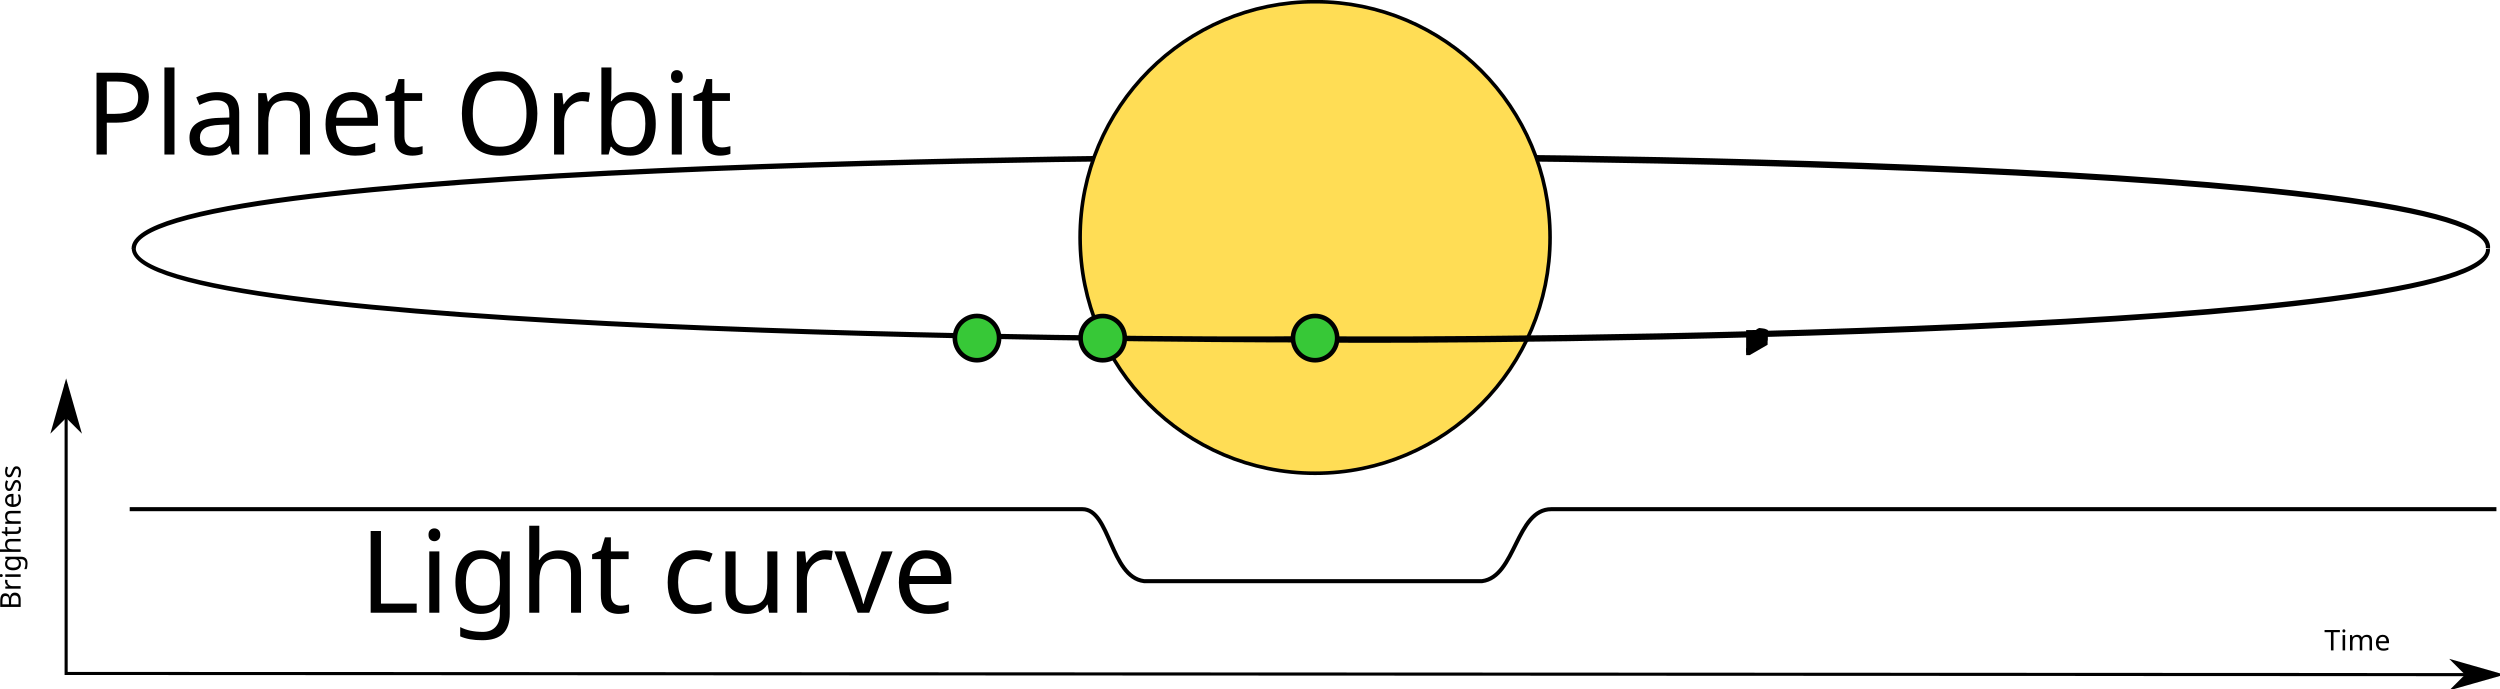
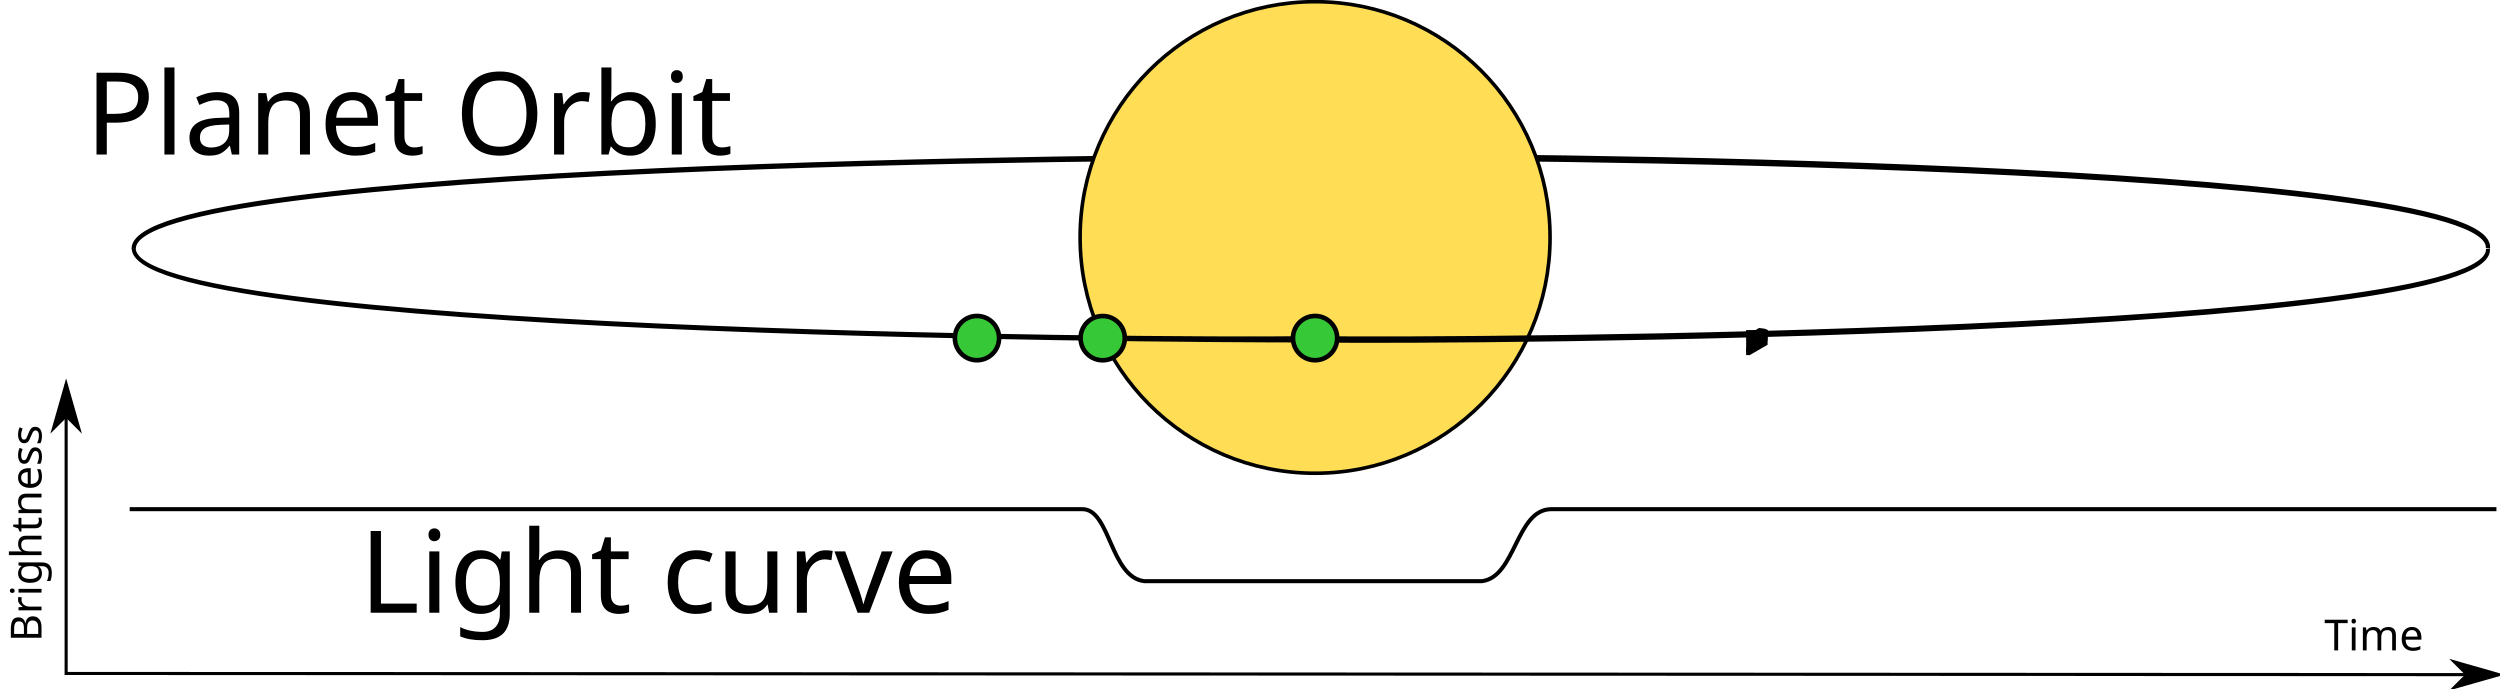
<svg xmlns="http://www.w3.org/2000/svg" width="1048.007" height="288.675" id="svg2985" version="1.1">
  <defs id="defs2987">
    <marker orient="auto" refY="0" refX="0" id="Arrow1Lstart" style="overflow:visible">
      <path id="path6485" d="M 0,0 5,-5 -12.5,0 5,5 0,0 z" style="fill-rule:evenodd;stroke:#000000;stroke-width:1pt" transform="matrix(0.8,0,0,0.8,10,0)" />
    </marker>
    <marker orient="auto" refY="0" refX="0" id="Arrow1Lend" style="overflow:visible">
      <path id="path6488" d="M 0,0 5,-5 -12.5,0 5,5 0,0 z" style="fill-rule:evenodd;stroke:#000000;stroke-width:1pt" transform="matrix(-0.8,0,0,-0.8,-10,0)" />
    </marker>
    <marker id="TriangleOutL">
      <path transform="scale(0.8,0.8)" style="stroke:#000000;stroke-width:1pt" d="m 5.77,0 -8.65,5 0,-10 8.65,5 z" id="path2993" />
    </marker>
  </defs>
  <path style="fill:none;stroke:#000000;stroke-width:1.339pt" d="m 1042.955,104.003 c 2.528,-35.186 -422.958,-38.473 -493.45,-37.47 -70.493,-1.003 -494.285,2.518 -493.451,37.704 0,-36.025 422.958,-38.707 493.451,-38.707 70.493,-1.003 496.813,2.449 493.45,38.473 z" id="path2995" />
  <path style="fill:#ffdd55;stroke:#000000;stroke-width:1.137pt" d="m 649.789,99.548 a 98.501,98.837 0 1 0 -197.003,0 98.501,98.837 0 0 0 197.003,0 z" id="path2997" />
  <path style="fill:none;stroke:#000000;stroke-width:1.673;stroke-linejoin:miter;stroke-miterlimit:4;stroke-dasharray:none;marker-start:none;marker-mid:none;marker-end:none" d="m 1042.957,104.262 c 2.528,35.186 -422.958,38.473 -493.45,37.47 -70.493,1.003 -494.285,-2.518 -493.451,-37.704 0,36.025 422.958,38.707 493.451,38.707 70.493,1.003 496.813,-2.449 493.45,-38.473 z" id="path2999" />
  <path style="fill:#37c837;stroke:#000000;stroke-width:1.453pt" d="m 418.822,141.732 a 9.267,9.277 0 1 0 -18.535,0 9.267,9.277 0 0 0 18.535,0 z" id="path3001" />
  <path style="fill:#37c837;stroke:#000000;stroke-width:1.453pt" d="m 471.517,141.752 a 9.267,9.277 0 1 0 -18.535,0 9.267,9.277 0 0 0 18.535,0 z" id="path3003" />
  <path style="fill:#37c837;stroke:#000000;stroke-width:1.453pt" d="m 560.555,141.732 a 9.267,9.277 0 1 0 -18.535,0 9.267,9.277 0 0 0 18.535,0 z" id="path3005" />
  <path style="fill:none;stroke:#000000;stroke-width:1.7" d="m 54.371,213.448 c 0,0 354.334,0 399.368,0 11.659,0 11.659,28.346 25.832,30.167 70.867,0 70.867,0 141.733,0 14.173,-1.821 14.173,-30.167 29.046,-30.167 85.402,0 325.288,0 396.155,0" id="path3007" />
  <text style="font-size:48px;font-style:normal;font-variant:normal;font-weight:500;font-stretch:normal;fill:#000000;font-family:CMU Sans Serif;-inkscape-font-specification:CMU Sans Serif Medium" x="35.805" y="64.767" transform="scale(1.000004,0.999996)" id="text3013">
    <tspan id="tspan3015" style="font-style:normal;font-variant:normal;font-weight:500;font-stretch:normal;font-family:CMU Sans Serif;-inkscape-font-specification:CMU Sans Serif Medium">Planet Orbit</tspan>
  </text>
  <path style="fill:none;stroke:#000000;stroke-width:1.304;marker-start:url(#Arrow1Lstart);marker-end:url(#Arrow1Lend)" d="m 27.724,161.164 0,121.152 1019.631,0.5" id="path3017" />
-   <text style="font-size:12px;font-style:normal;font-variant:normal;font-weight:500;font-stretch:normal;fill:#000000;font-family:CMU Sans Serif;-inkscape-font-specification:CMU Sans Serif Medium" x="-255.586" y="8.664" transform="matrix(0,-0.999996,1.000004,0,0,0)" id="text3019">
-     <tspan id="tspan3021" style="font-style:normal;font-variant:normal;font-weight:500;font-stretch:normal;font-family:CMU Sans Serif;-inkscape-font-specification:CMU Sans Serif Medium">Brightness</tspan>
+   <text style="font-size:18px;font-style:normal;font-variant:normal;font-weight:500;font-stretch:normal;fill:#000000;font-family:CMU Sans Serif;-inkscape-font-specification:CMU Sans Serif Medium" x="-269.093" y="17.404" transform="matrix(0,-0.999996,1.000004,0,0,0)" id="text3019">
+     <tspan id="tspan3021" style="font-size:18px;font-style:normal;font-variant:normal;font-weight:500;font-stretch:normal;font-family:CMU Sans Serif;-inkscape-font-specification:CMU Sans Serif Medium">Brightness</tspan>
  </text>
-   <text style="font-size:12px;font-style:normal;font-variant:normal;font-weight:500;font-stretch:normal;fill:#000000;font-family:CMU Sans Serif;-inkscape-font-specification:CMU Sans Serif Medium" x="974.336" y="272.655" transform="scale(1.000004,0.999996)" id="text3023">
-     <tspan id="tspan3025" style="font-style:normal;font-variant:normal;font-weight:500;font-stretch:normal;font-family:CMU Sans Serif;-inkscape-font-specification:CMU Sans Serif Medium">Time</tspan>
+   <text style="font-size:18px;font-style:normal;font-variant:normal;font-weight:500;font-stretch:normal;fill:#000000;font-family:CMU Sans Serif;-inkscape-font-specification:CMU Sans Serif Medium" x="974.336" y="272.655" transform="scale(1.000004,0.999996)" id="text3023">
+     <tspan id="tspan3025" style="font-style:normal;font-variant:normal;font-weight:500;font-stretch:normal;font-family:CMU Sans Serif;-inkscape-font-specification:CMU Sans Serif Medium;font-size:18px">Time</tspan>
  </text>
  <text style="font-size:48px;font-style:normal;font-variant:normal;font-weight:500;font-stretch:normal;fill:#000000;font-family:CMU Sans Serif;-inkscape-font-specification:CMU Sans Serif Medium" x="150.725" y="256.872" transform="scale(1.000004,0.999996)" id="text3027">
    <tspan id="tspan3029" style="font-style:normal;font-variant:normal;font-weight:500;font-stretch:normal;font-family:CMU Sans Serif;-inkscape-font-specification:CMU Sans Serif Medium">Light curve</tspan>
  </text>
  <path style="fill:none;stroke:#000000;stroke-width:3;stroke-linecap:butt;stroke-linejoin:miter;stroke-miterlimit:4;stroke-opacity:1;stroke-dasharray:none;marker-start:url(#TriangleOutL)" d="m 731.985,139.876 c 13.798,0 5.743,-0.844 5.743,-0.844 l -0.839,0.422" id="path4739" />
</svg>
